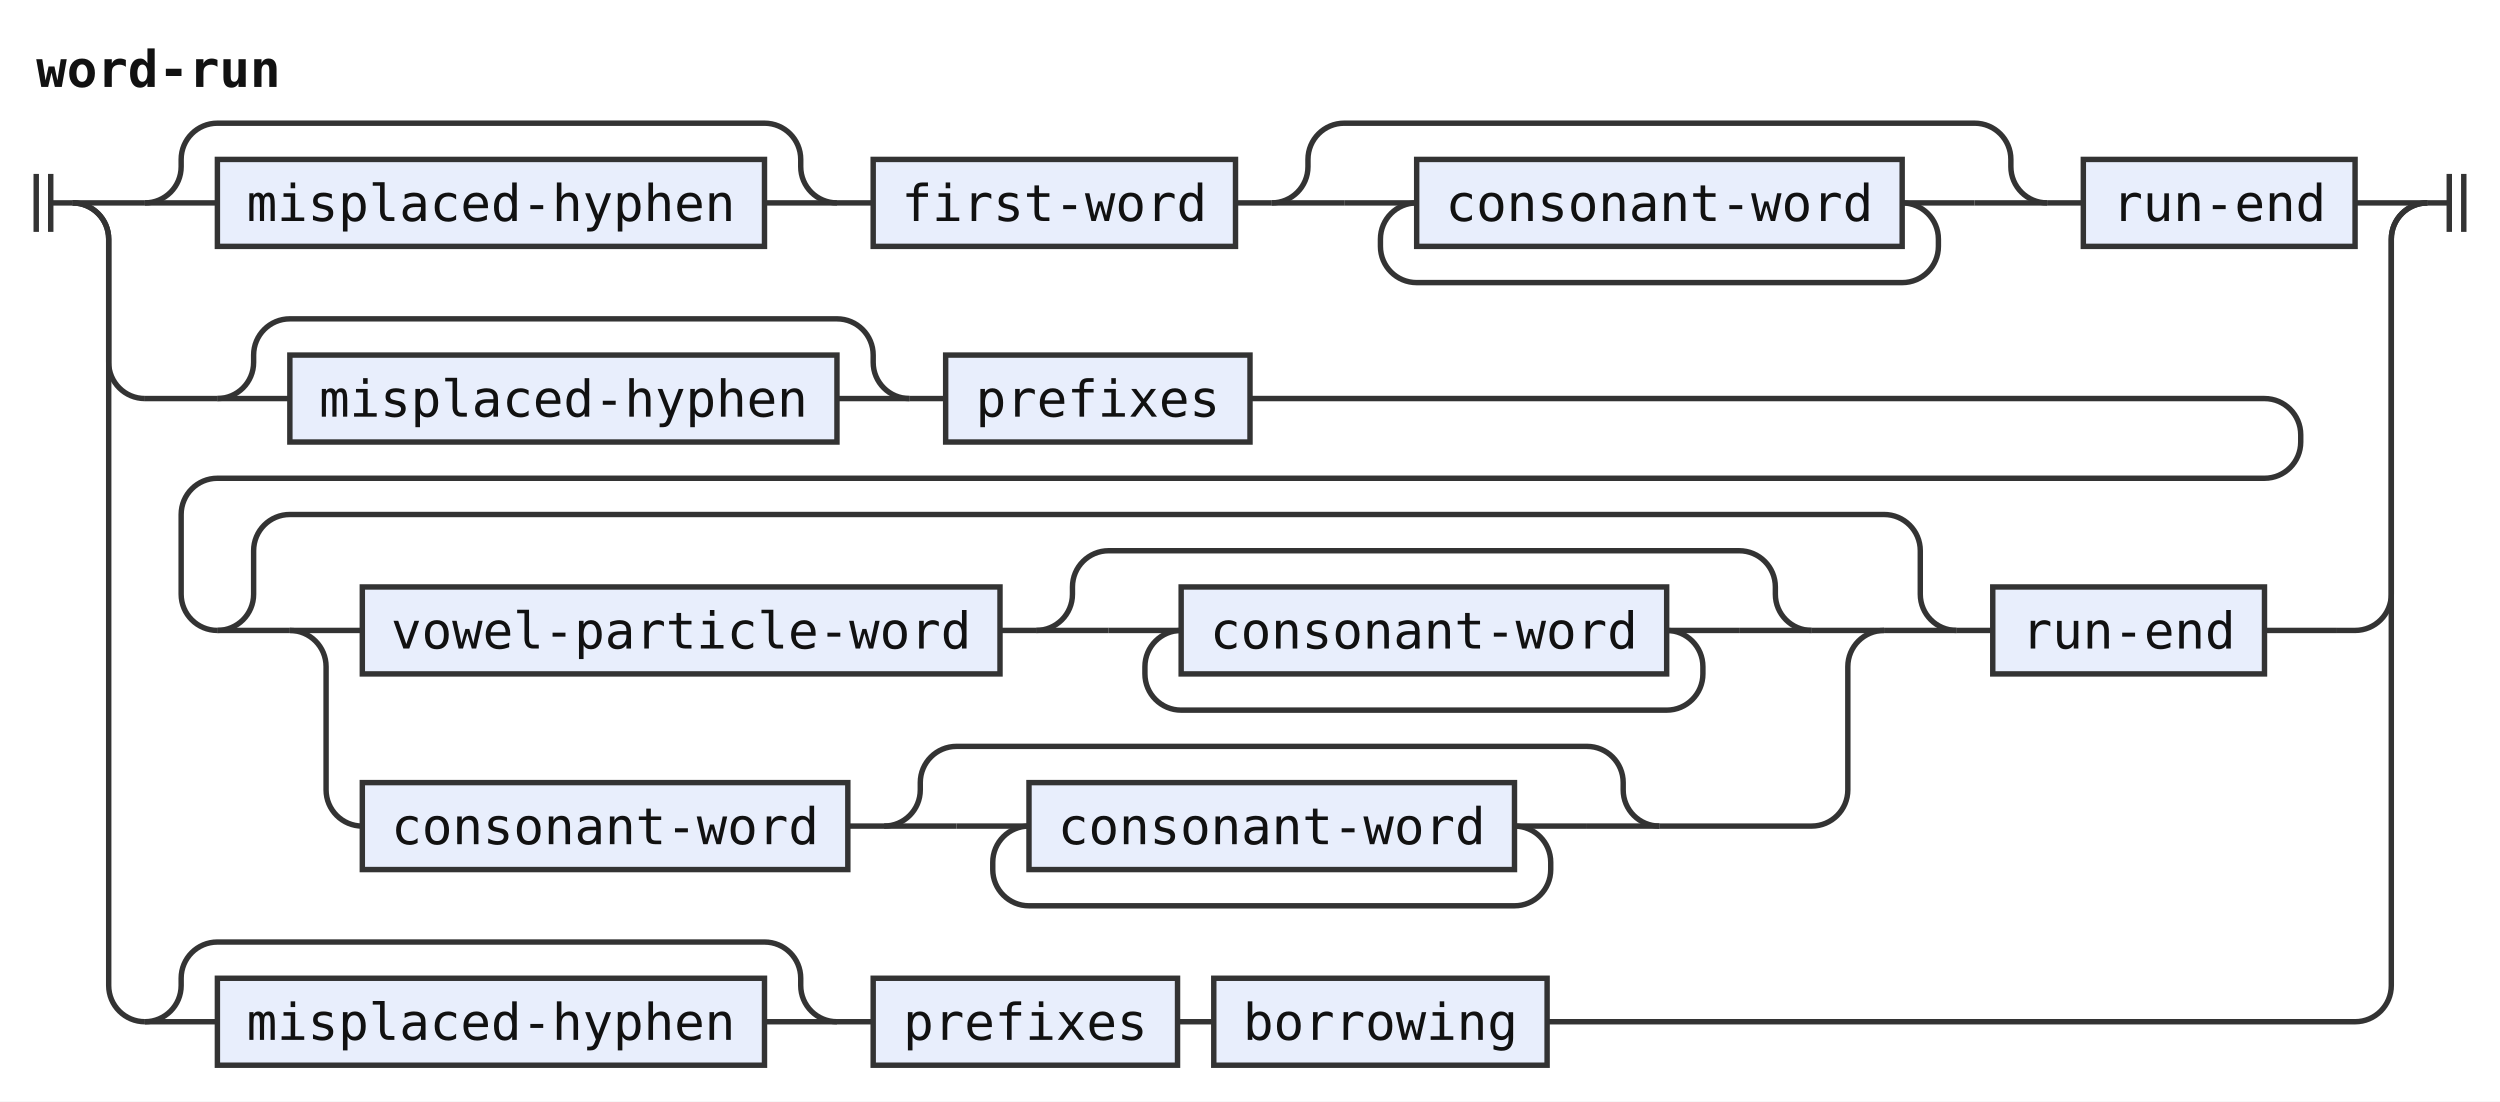
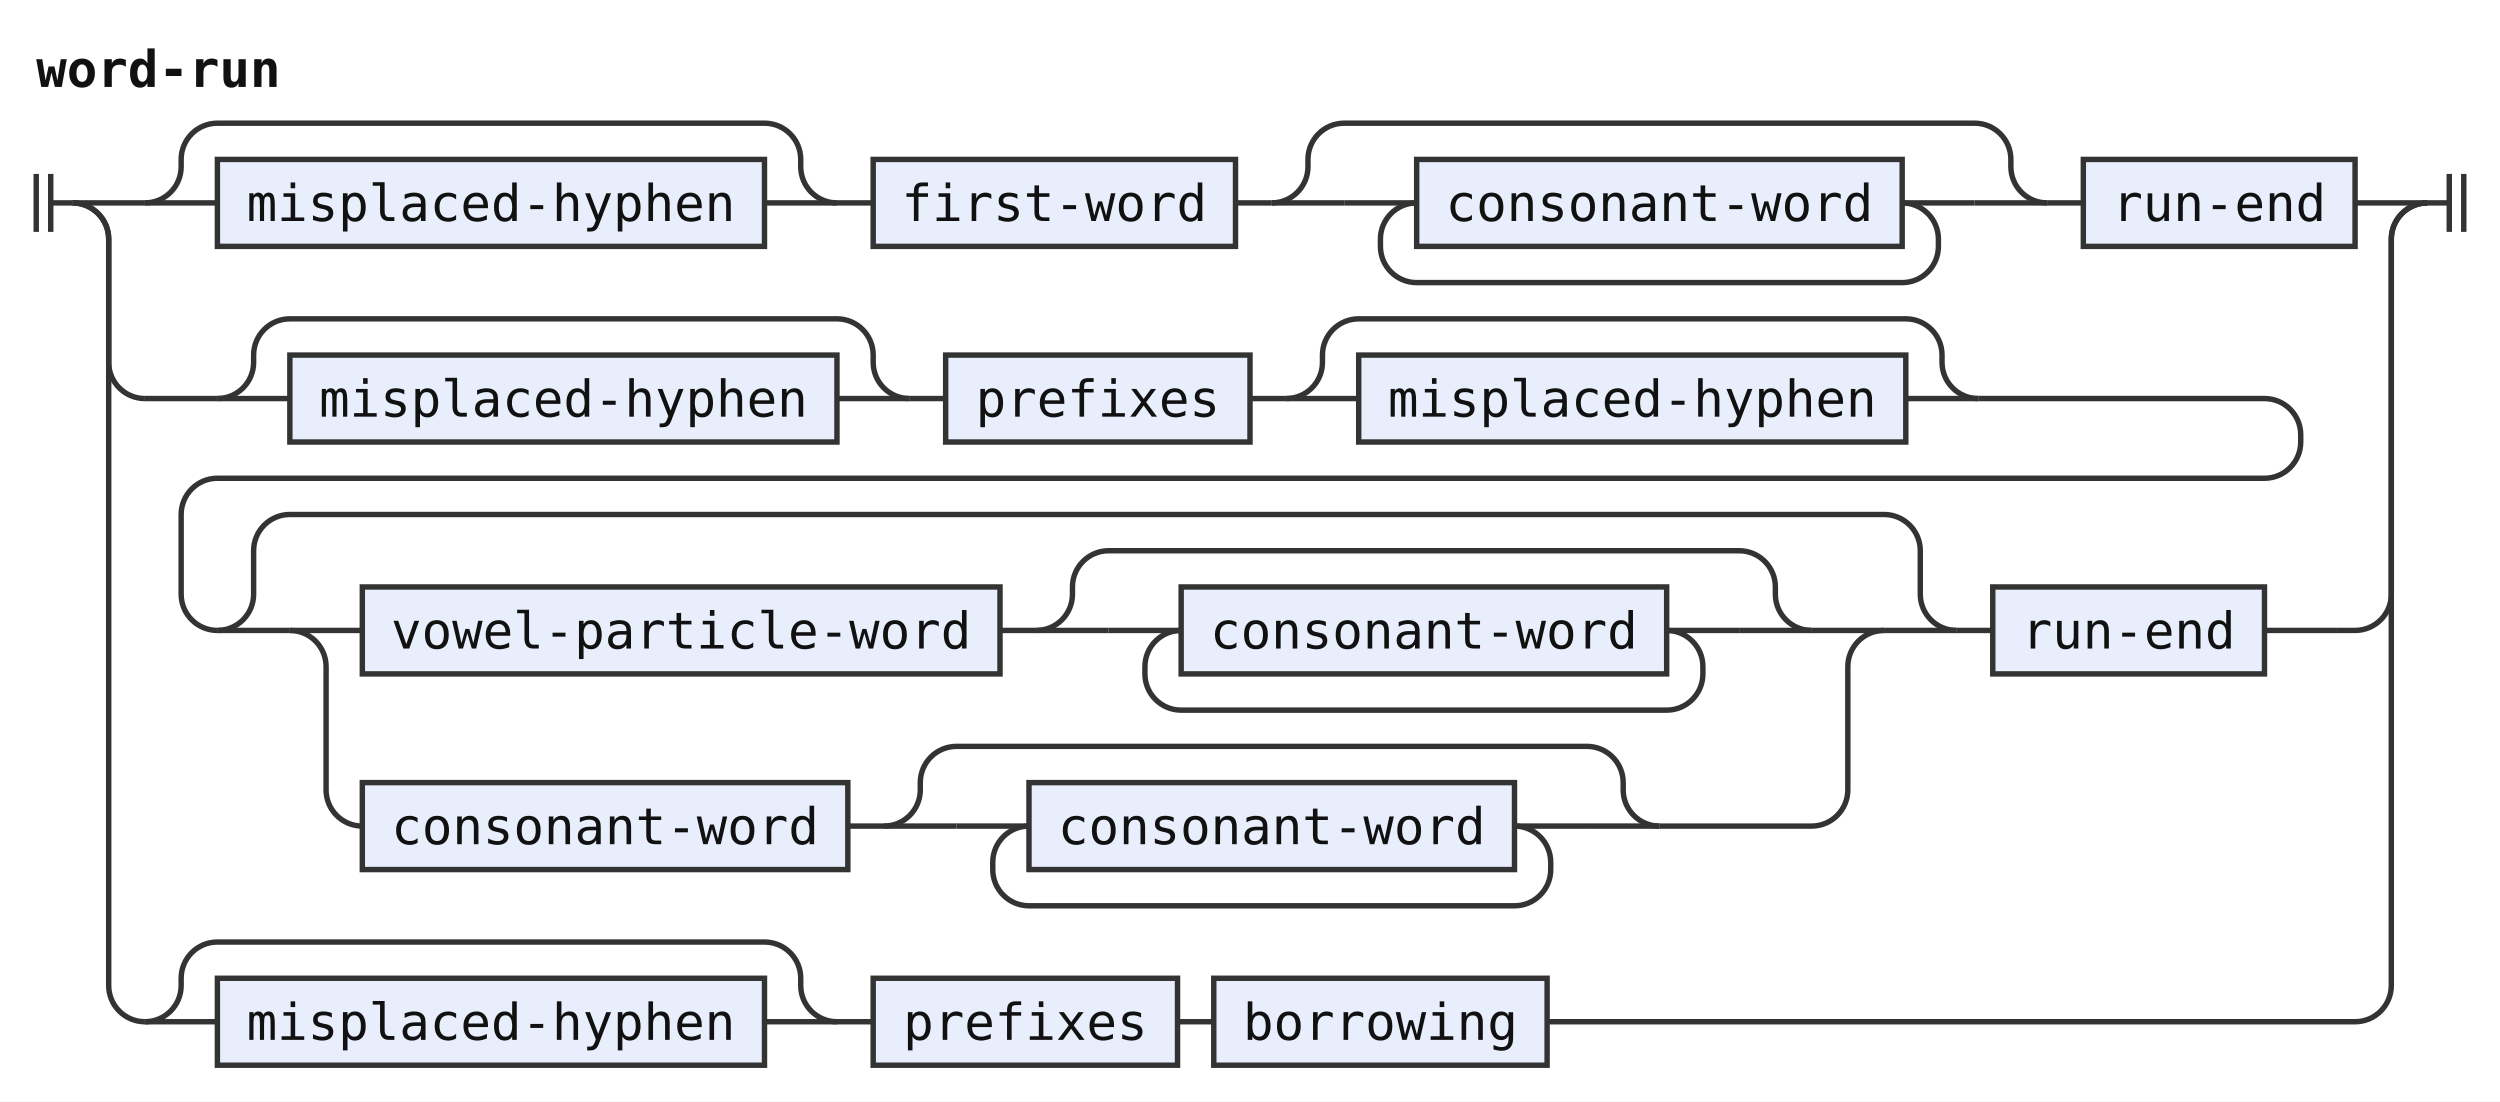
<svg xmlns="http://www.w3.org/2000/svg" width="690" height="304" viewBox="0 0 690 304" role="img" aria-label="Railroad diagram of the rule word-run">
  <style>path{fill:none;stroke:#333;stroke-width:1.5}.rule rect{fill:#e8eefc;stroke:#333;stroke-width:1.5}.terminal rect{fill:#fdf6d8;stroke:#333;stroke-width:1.5}text{font-family:ui-monospace,SFMono-Regular,Menlo,Consolas,"DejaVu Sans Mono","Liberation Mono",monospace;font-size:14px;fill:#111;text-anchor:middle}text.label{font-size:12px;font-style:italic;fill:#555;text-anchor:start}text.title{font-weight:bold;text-anchor:start}</style>
  <rect width="100%" height="100%" fill="#fff" />
  <text class="title" x="10" y="24" textLength="67.2" lengthAdjust="spacingAndGlyphs">word-run</text>
  <path d="M10 48v16m4 -16v16M14 56h6" />
  <path d="M20 56h20" />
  <path d="M40 56h20" />
  <g class="rule">
    <rect x="60" y="44" width="151" height="24" rx="0" />
    <text x="135.5" y="61" textLength="134.4" lengthAdjust="spacingAndGlyphs">misplaced-hyphen</text>
  </g>
  <path d="M211 56H231" />
  <path d="M40 56a10 10 0 0 0 10 -10V44a10 10 0 0 1 10 -10H211a10 10 0 0 1 10 10V46a10 10 0 0 0 10 10" />
  <path d="M231 56h10" />
  <g class="rule">
    <rect x="241" y="44" width="100" height="24" rx="0" />
    <text x="291" y="61" textLength="84" lengthAdjust="spacingAndGlyphs">first-word</text>
  </g>
  <path d="M341 56h10" />
  <path d="M351 56h20" />
  <path d="M371 56h20" />
  <g class="rule">
    <rect x="391" y="44" width="134" height="24" rx="0" />
    <text x="458" y="61" textLength="117.6" lengthAdjust="spacingAndGlyphs">consonant-word</text>
  </g>
  <path d="M525 56H545" />
  <path d="M525 56a10 10 0 0 1 10 10V68a10 10 0 0 1 -10 10H391a10 10 0 0 1 -10 -10V66a10 10 0 0 1 10 -10" />
  <path d="M545 56H565" />
  <path d="M351 56a10 10 0 0 0 10 -10V44a10 10 0 0 1 10 -10H545a10 10 0 0 1 10 10V46a10 10 0 0 0 10 10" />
  <path d="M565 56h10" />
  <g class="rule">
    <rect x="575" y="44" width="75" height="24" rx="0" />
    <text x="612.5" y="61" textLength="58.8" lengthAdjust="spacingAndGlyphs">run-end</text>
  </g>
  <path d="M650 56H670" />
  <path d="M20 56a10 10 0 0 1 10 10V100a10 10 0 0 0 10 10" />
  <path d="M40 110h20" />
  <path d="M60 110h20" />
  <g class="rule">
    <rect x="80" y="98" width="151" height="24" rx="0" />
    <text x="155.5" y="115" textLength="134.4" lengthAdjust="spacingAndGlyphs">misplaced-hyphen</text>
  </g>
  <path d="M231 110H251" />
  <path d="M60 110a10 10 0 0 0 10 -10V98a10 10 0 0 1 10 -10H231a10 10 0 0 1 10 10V100a10 10 0 0 0 10 10" />
  <path d="M251 110h10" />
  <g class="rule">
    <rect x="261" y="98" width="84" height="24" rx="0" />
    <text x="303" y="115" textLength="67.2" lengthAdjust="spacingAndGlyphs">prefixes</text>
  </g>
-   <path d="M345 110H625a10 10 0 0 1 10 10V122a10 10 0 0 1 -10 10H60a10 10 0 0 0 -10 10V164a10 10 0 0 0 10 10" />
+   <path d="M345 110h10" />
+   <path d="M355 110h20" />
+   <g class="rule">
+     <rect x="375" y="98" width="151" height="24" rx="0" />
+     <text x="450.5" y="115" textLength="134.4" lengthAdjust="spacingAndGlyphs">misplaced-hyphen</text>
+   </g>
+   <path d="M526 110H546" />
+   <path d="M355 110a10 10 0 0 0 10 -10V98a10 10 0 0 1 10 -10H526a10 10 0 0 1 10 10V100a10 10 0 0 0 10 10" />
+   <path d="M546 110H625a10 10 0 0 1 10 10V122a10 10 0 0 1 -10 10H60a10 10 0 0 0 -10 10V164a10 10 0 0 0 10 10" />
  <path d="M60 174h20" />
  <path d="M80 174h20" />
  <g class="rule">
    <rect x="100" y="162" width="176" height="24" rx="0" />
    <text x="188" y="179" textLength="159.6" lengthAdjust="spacingAndGlyphs">vowel-particle-word</text>
  </g>
  <path d="M276 174h10" />
  <path d="M286 174h20" />
  <path d="M306 174h20" />
  <g class="rule">
    <rect x="326" y="162" width="134" height="24" rx="0" />
    <text x="393" y="179" textLength="117.6" lengthAdjust="spacingAndGlyphs">consonant-word</text>
  </g>
  <path d="M460 174H480" />
  <path d="M460 174a10 10 0 0 1 10 10V186a10 10 0 0 1 -10 10H326a10 10 0 0 1 -10 -10V184a10 10 0 0 1 10 -10" />
  <path d="M480 174H500" />
  <path d="M286 174a10 10 0 0 0 10 -10V162a10 10 0 0 1 10 -10H480a10 10 0 0 1 10 10V164a10 10 0 0 0 10 10" />
  <path d="M500 174H520" />
  <path d="M80 174a10 10 0 0 1 10 10V218a10 10 0 0 0 10 10" />
  <g class="rule">
    <rect x="100" y="216" width="134" height="24" rx="0" />
    <text x="167" y="233" textLength="117.6" lengthAdjust="spacingAndGlyphs">consonant-word</text>
  </g>
  <path d="M234 228h10" />
  <path d="M244 228h20" />
  <path d="M264 228h20" />
  <g class="rule">
    <rect x="284" y="216" width="134" height="24" rx="0" />
    <text x="351" y="233" textLength="117.6" lengthAdjust="spacingAndGlyphs">consonant-word</text>
  </g>
  <path d="M418 228H438" />
  <path d="M418 228a10 10 0 0 1 10 10V240a10 10 0 0 1 -10 10H284a10 10 0 0 1 -10 -10V238a10 10 0 0 1 10 -10" />
  <path d="M438 228H458" />
  <path d="M244 228a10 10 0 0 0 10 -10V216a10 10 0 0 1 10 -10H438a10 10 0 0 1 10 10V218a10 10 0 0 0 10 10" />
  <path d="M458 228H500a10 10 0 0 0 10 -10V184a10 10 0 0 1 10 -10" />
  <path d="M520 174H540" />
  <path d="M60 174a10 10 0 0 0 10 -10V152a10 10 0 0 1 10 -10H520a10 10 0 0 1 10 10V164a10 10 0 0 0 10 10" />
  <path d="M540 174h10" />
  <g class="rule">
    <rect x="550" y="162" width="75" height="24" rx="0" />
    <text x="587.5" y="179" textLength="58.8" lengthAdjust="spacingAndGlyphs">run-end</text>
  </g>
  <path d="M625 174H645" />
  <path d="M645 174H650a10 10 0 0 0 10 -10V66a10 10 0 0 1 10 -10" />
  <path d="M20 56a10 10 0 0 1 10 10V272a10 10 0 0 0 10 10" />
  <path d="M40 282h20" />
  <g class="rule">
    <rect x="60" y="270" width="151" height="24" rx="0" />
    <text x="135.5" y="287" textLength="134.4" lengthAdjust="spacingAndGlyphs">misplaced-hyphen</text>
  </g>
  <path d="M211 282H231" />
  <path d="M40 282a10 10 0 0 0 10 -10V270a10 10 0 0 1 10 -10H211a10 10 0 0 1 10 10V272a10 10 0 0 0 10 10" />
  <path d="M231 282h10" />
  <g class="rule">
    <rect x="241" y="270" width="84" height="24" rx="0" />
    <text x="283" y="287" textLength="67.2" lengthAdjust="spacingAndGlyphs">prefixes</text>
  </g>
  <path d="M325 282h10" />
  <g class="rule">
    <rect x="335" y="270" width="92" height="24" rx="0" />
    <text x="381" y="287" textLength="75.6" lengthAdjust="spacingAndGlyphs">borrowing</text>
  </g>
  <path d="M427 282H650a10 10 0 0 0 10 -10V66a10 10 0 0 1 10 -10" />
  <path d="M670 56h6m0 -8v16m4 -16v16" />
</svg>
